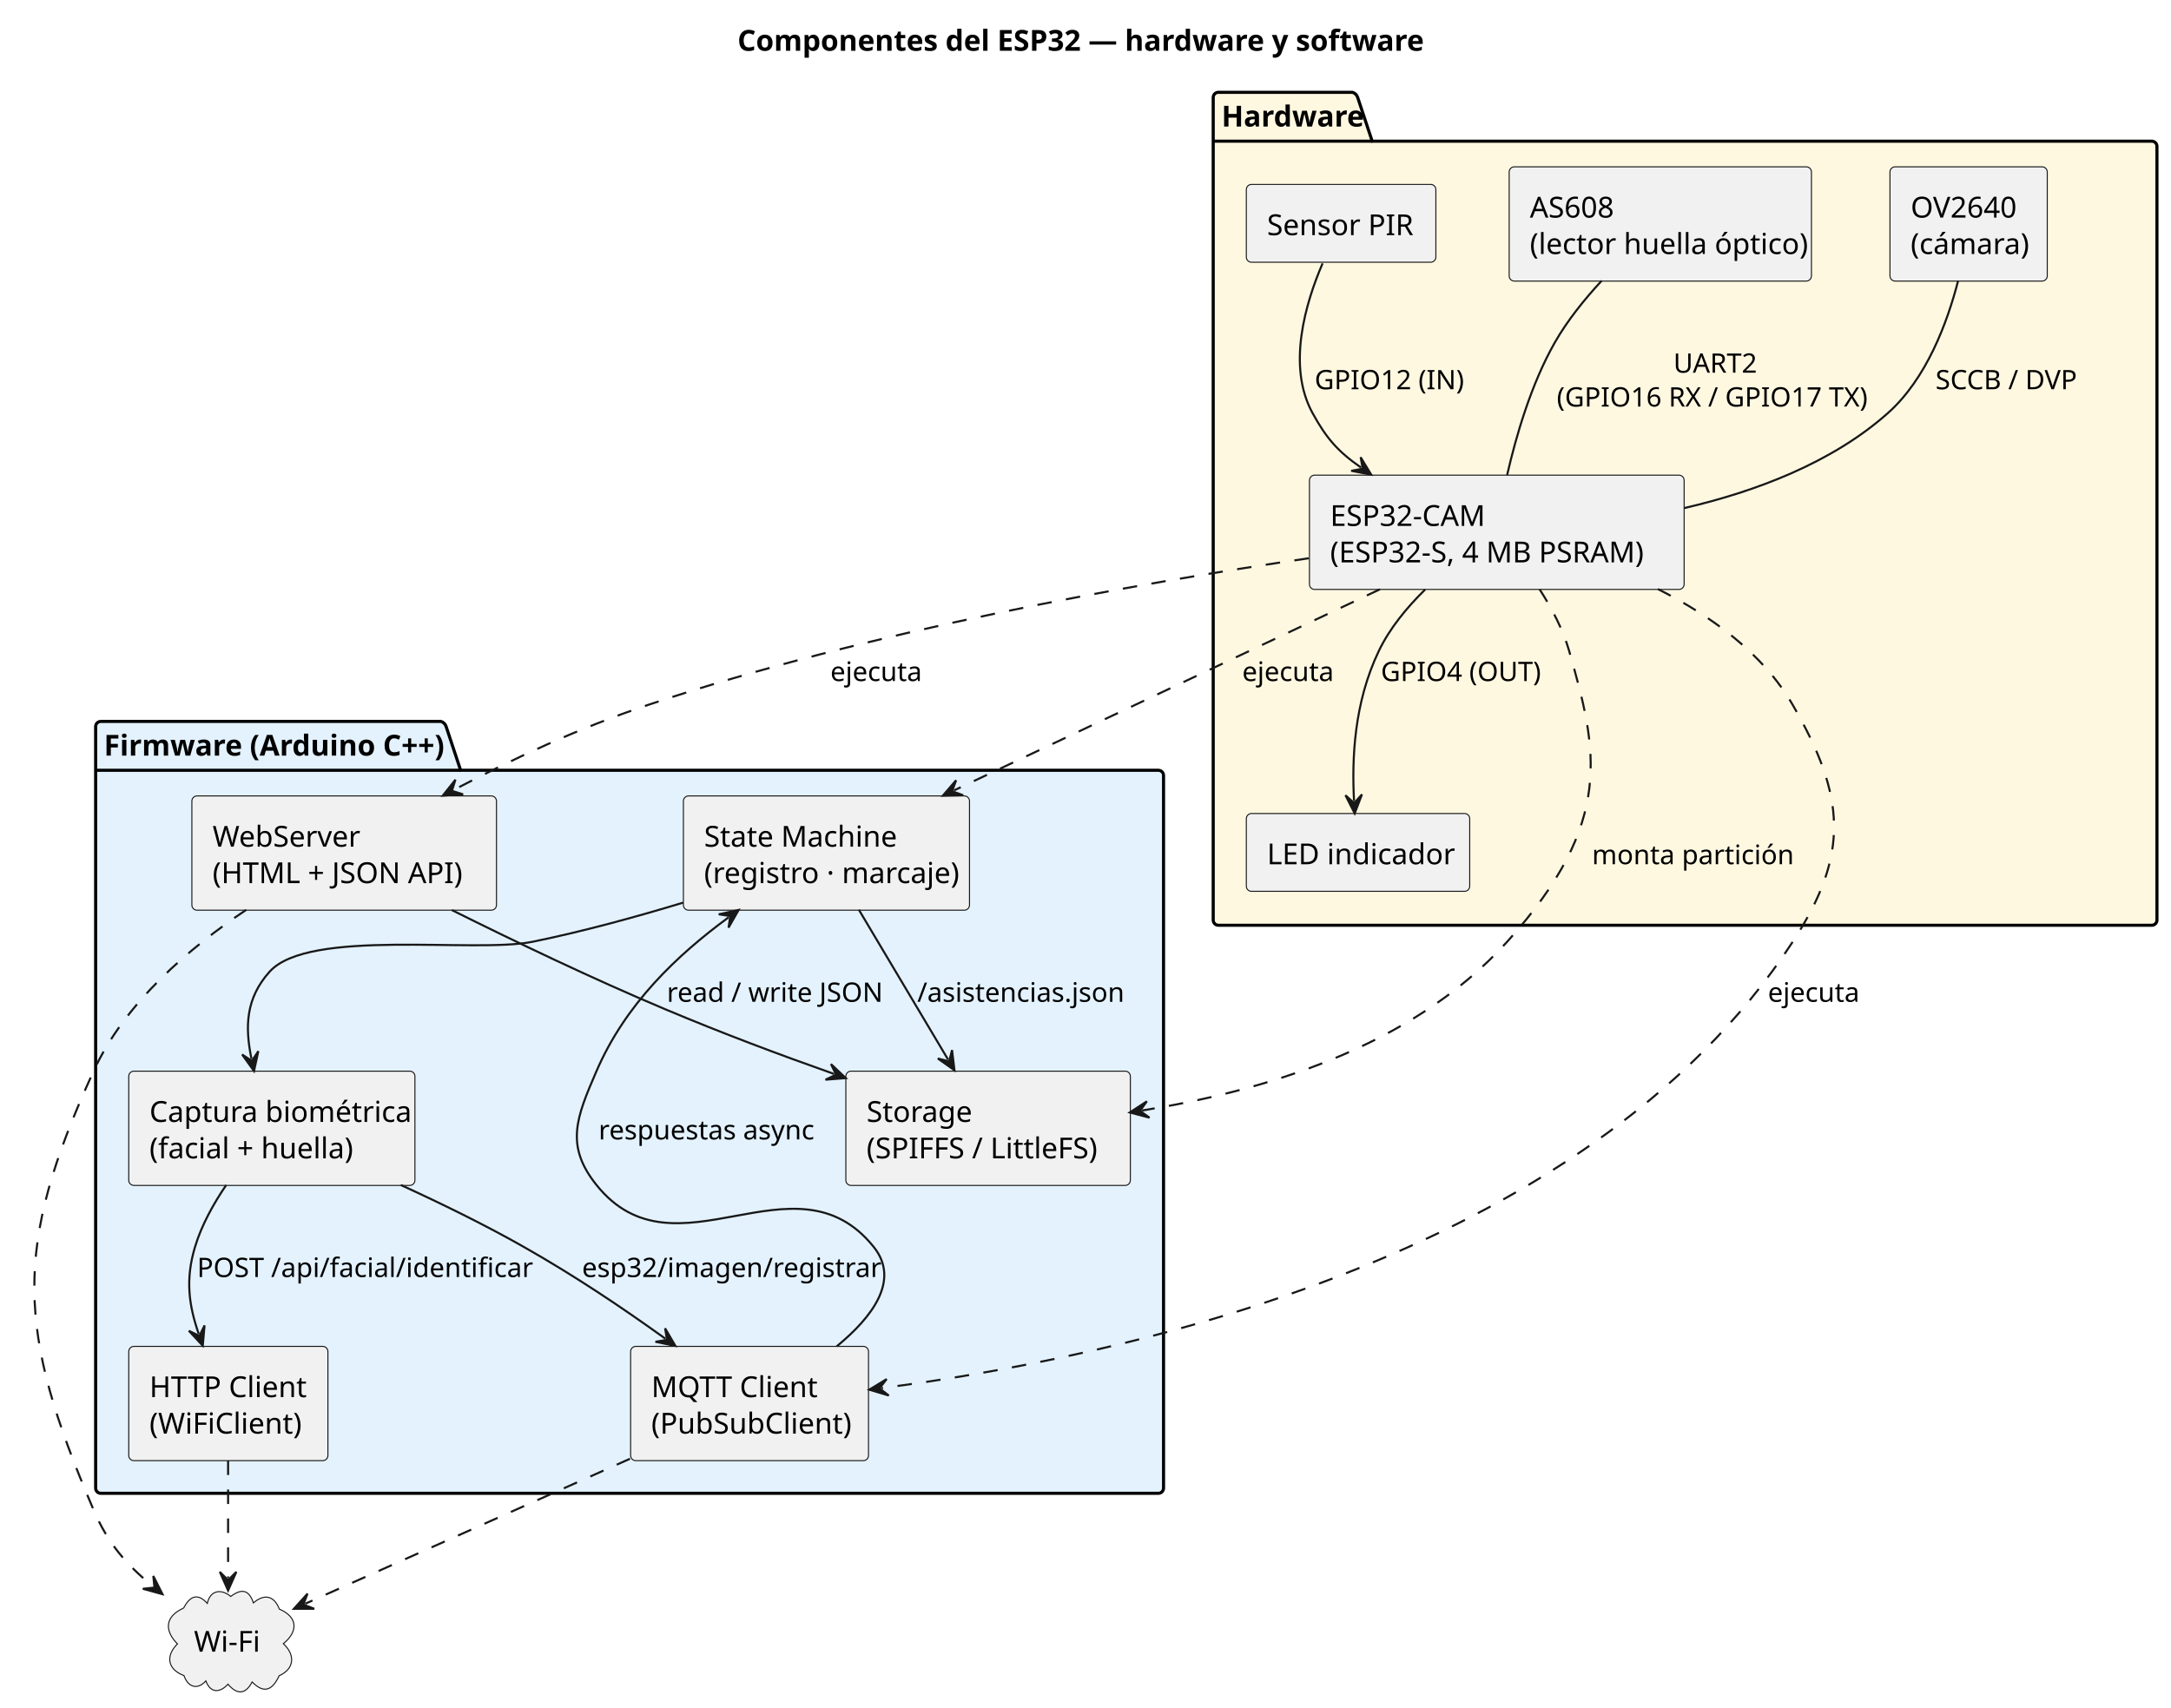
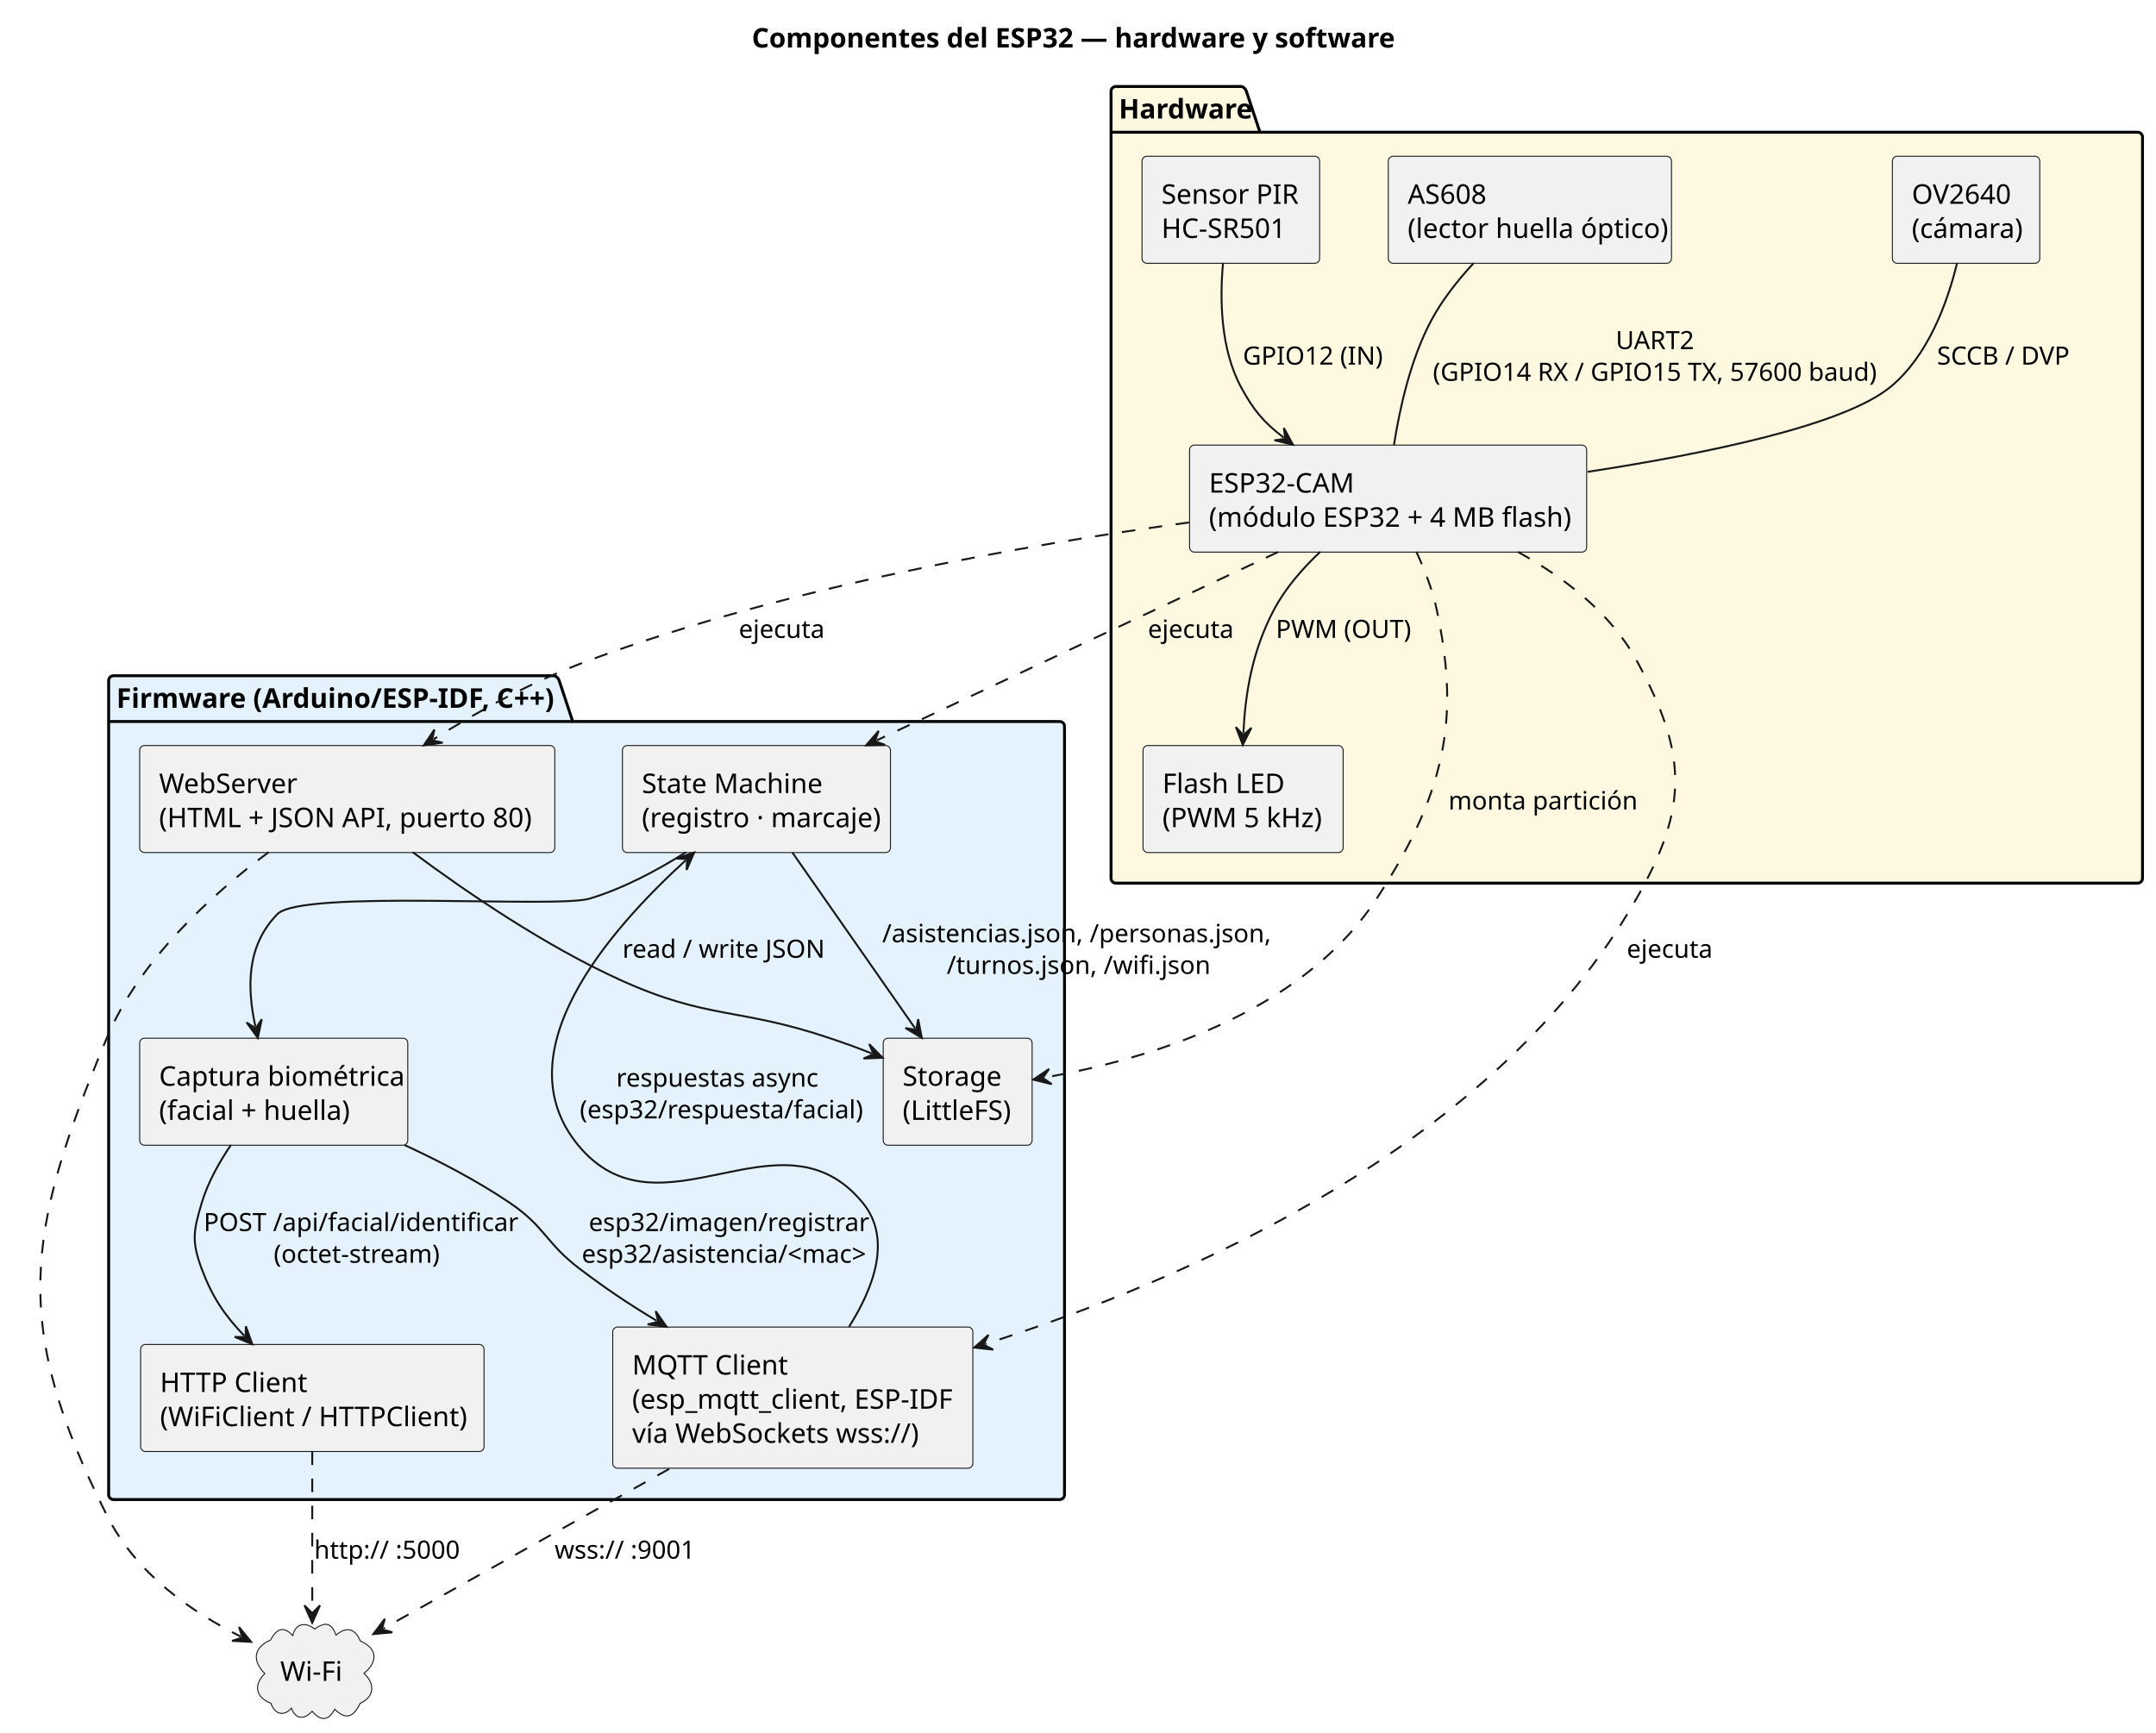
- <svg xmlns="http://www.w3.org/2000/svg" contentStyleType="text/css" height="825px" preserveAspectRatio="none" style="width:1049px;height:825px;background:#FFFFFF;" version="1.1" viewBox="0 0 1049 825" width="1049px" zoomAndPan="magnify">
+ <svg xmlns="http://www.w3.org/2000/svg" contentStyleType="text/css" height="894px" preserveAspectRatio="none" style="width:1112px;height:894px;background:#FFFFFF;" version="1.1" viewBox="0 0 1112 894" width="1112px" zoomAndPan="magnify">
  <defs />
  <g>
-     <text fill="#000000" font-family="sans-serif" font-size="14" font-weight="bold" lengthAdjust="spacing" textLength="322.533" x="356.338" y="24.533">Componentes del ESP32 — hardware y software</text>
+     <text fill="#000000" font-family="sans-serif" font-size="14" font-weight="bold" lengthAdjust="spacing" textLength="322.533" x="387.753" y="24.533">Componentes del ESP32 — hardware y software</text>
    <g id="cluster_Hardware">
-       <path d="M588.71,44.609 L653.517,44.609 A3.75,3.75 0 0 1 656.017,47.109 L663.017,68.219 L1039.71,68.219 A2.5,2.5 0 0 1 1042.21,70.719 L1042.21,444.609 A2.5,2.5 0 0 1 1039.71,447.109 L588.71,447.109 A2.5,2.5 0 0 1 586.21,444.609 L586.21,47.109 A2.5,2.5 0 0 1 588.71,44.609 " fill="#FFF8E1" style="stroke:#000000;stroke-width:1.5;" />
-       <line style="stroke:#000000;stroke-width:1.5;" x1="586.21" x2="663.017" y1="68.219" y2="68.219" />
-       <text fill="#000000" font-family="sans-serif" font-size="14" font-weight="bold" lengthAdjust="spacing" textLength="63.807" x="590.21" y="61.143">Hardware</text>
+       <path d="M575.54,44.609 L640.347,44.609 A3.75,3.75 0 0 1 642.847,47.109 L649.847,68.219 L1102.54,68.219 A2.5,2.5 0 0 1 1105.04,70.719 L1105.04,453.109 A2.5,2.5 0 0 1 1102.54,455.609 L575.54,455.609 A2.5,2.5 0 0 1 573.04,453.109 L573.04,47.109 A2.5,2.5 0 0 1 575.54,44.609 " fill="#FFF8E1" style="stroke:#000000;stroke-width:1.5;" />
+       <line style="stroke:#000000;stroke-width:1.5;" x1="573.04" x2="649.847" y1="68.219" y2="68.219" />
+       <text fill="#000000" font-family="sans-serif" font-size="14" font-weight="bold" lengthAdjust="spacing" textLength="63.807" x="577.04" y="61.143">Hardware</text>
    </g>
-     <g id="cluster_Firmware  (Arduino C++)">
-       <path d="M48.71,348.609 L213.068,348.609 A3.75,3.75 0 0 1 215.568,351.109 L222.568,372.219 L559.71,372.219 A2.5,2.5 0 0 1 562.21,374.719 L562.21,719.109 A2.5,2.5 0 0 1 559.71,721.609 L48.71,721.609 A2.5,2.5 0 0 1 46.21,719.109 L46.21,351.109 A2.5,2.5 0 0 1 48.71,348.609 " fill="#E3F2FD" style="stroke:#000000;stroke-width:1.5;" />
-       <line style="stroke:#000000;stroke-width:1.5;" x1="46.21" x2="222.568" y1="372.219" y2="372.219" />
-       <text fill="#000000" font-family="sans-serif" font-size="14" font-weight="bold" lengthAdjust="spacing" textLength="163.358" x="50.21" y="365.143">Firmware  (Arduino C++)</text>
+     <g id="cluster_Firmware  (Arduino/ESP-IDF, C++)">
+       <path d="M58.54,348.609 L285.905,348.609 A3.75,3.75 0 0 1 288.405,351.109 L295.405,372.219 L546.54,372.219 A2.5,2.5 0 0 1 549.04,374.719 L549.04,771.109 A2.5,2.5 0 0 1 546.54,773.609 L58.54,773.609 A2.5,2.5 0 0 1 56.04,771.109 L56.04,351.109 A2.5,2.5 0 0 1 58.54,348.609 " fill="#E3F2FD" style="stroke:#000000;stroke-width:1.5;" />
+       <line style="stroke:#000000;stroke-width:1.5;" x1="56.04" x2="295.405" y1="372.219" y2="372.219" />
+       <text fill="#000000" font-family="sans-serif" font-size="14" font-weight="bold" lengthAdjust="spacing" textLength="226.365" x="60.04" y="365.143">Firmware  (Arduino/ESP-IDF, C++)</text>
    </g>
    <g id="elem_MCU">
-       <rect fill="#F1F1F1" height="55.219" rx="2.5" ry="2.5" style="stroke:#181818;stroke-width:0.5;" width="181.041" x="632.71" y="229.609" />
-       <text fill="#000000" font-family="sans-serif" font-size="14" lengthAdjust="spacing" textLength="79.358" x="642.71" y="254.143">ESP32-CAM</text>
-       <text fill="#000000" font-family="sans-serif" font-size="14" lengthAdjust="spacing" textLength="161.041" x="642.71" y="271.752">(ESP32-S, 4 MB PSRAM)</text>
+       <rect fill="#F1F1F1" height="55.219" rx="2.5" ry="2.5" style="stroke:#181818;stroke-width:0.5;" width="204.81" x="613.54" y="229.609" />
+       <text fill="#000000" font-family="sans-serif" font-size="14" lengthAdjust="spacing" textLength="79.358" x="623.54" y="254.143">ESP32-CAM</text>
+       <text fill="#000000" font-family="sans-serif" font-size="14" lengthAdjust="spacing" textLength="184.81" x="623.54" y="271.752">(módulo ESP32 + 4 MB flash)</text>
    </g>
    <g id="elem_CAM">
-       <rect fill="#F1F1F1" height="55.219" rx="2.5" ry="2.5" style="stroke:#181818;stroke-width:0.5;" width="76.007" x="913.21" y="80.609" />
-       <text fill="#000000" font-family="sans-serif" font-size="14" lengthAdjust="spacing" textLength="51.372" x="923.21" y="105.143">OV2640</text>
-       <text fill="#000000" font-family="sans-serif" font-size="14" lengthAdjust="spacing" textLength="56.007" x="923.21" y="122.752">(cámara)</text>
+       <rect fill="#F1F1F1" height="55.219" rx="2.5" ry="2.5" style="stroke:#181818;stroke-width:0.5;" width="76.007" x="976.04" y="80.609" />
+       <text fill="#000000" font-family="sans-serif" font-size="14" lengthAdjust="spacing" textLength="51.372" x="986.04" y="105.143">OV2640</text>
+       <text fill="#000000" font-family="sans-serif" font-size="14" lengthAdjust="spacing" textLength="56.007" x="986.04" y="122.752">(cámara)</text>
    </g>
    <g id="elem_FP">
-       <rect fill="#F1F1F1" height="55.219" rx="2.5" ry="2.5" style="stroke:#181818;stroke-width:0.5;" width="146.061" x="729.21" y="80.609" />
-       <text fill="#000000" font-family="sans-serif" font-size="14" lengthAdjust="spacing" textLength="42.034" x="739.21" y="105.143">AS608</text>
-       <text fill="#000000" font-family="sans-serif" font-size="14" lengthAdjust="spacing" textLength="126.061" x="739.21" y="122.752">(lector huella óptico)</text>
+       <rect fill="#F1F1F1" height="55.219" rx="2.5" ry="2.5" style="stroke:#181818;stroke-width:0.5;" width="146.061" x="716.04" y="80.609" />
+       <text fill="#000000" font-family="sans-serif" font-size="14" lengthAdjust="spacing" textLength="42.034" x="726.04" y="105.143">AS608</text>
+       <text fill="#000000" font-family="sans-serif" font-size="14" lengthAdjust="spacing" textLength="126.061" x="726.04" y="122.752">(lector huella óptico)</text>
    </g>
    <g id="elem_PIR">
-       <rect fill="#F1F1F1" height="37.609" rx="2.5" ry="2.5" style="stroke:#181818;stroke-width:0.5;" width="91.586" x="602.21" y="89.109" />
-       <text fill="#000000" font-family="sans-serif" font-size="14" lengthAdjust="spacing" textLength="71.586" x="612.21" y="113.643">Sensor PIR</text>
+       <rect fill="#F1F1F1" height="55.219" rx="2.5" ry="2.5" style="stroke:#181818;stroke-width:0.5;" width="91.586" x="589.04" y="80.609" />
+       <text fill="#000000" font-family="sans-serif" font-size="14" lengthAdjust="spacing" textLength="71.586" x="599.04" y="105.143">Sensor PIR</text>
+       <text fill="#000000" font-family="sans-serif" font-size="14" lengthAdjust="spacing" textLength="67.689" x="599.04" y="122.752">HC-SR501</text>
    </g>
    <g id="elem_LED">
-       <rect fill="#F1F1F1" height="37.609" rx="2.5" ry="2.5" style="stroke:#181818;stroke-width:0.5;" width="107.938" x="602.21" y="393.109" />
-       <text fill="#000000" font-family="sans-serif" font-size="14" lengthAdjust="spacing" textLength="87.938" x="612.21" y="417.643">LED indicador</text>
+       <rect fill="#F1F1F1" height="55.219" rx="2.5" ry="2.5" style="stroke:#181818;stroke-width:0.5;" width="103.214" x="589.54" y="384.609" />
+       <text fill="#000000" font-family="sans-serif" font-size="14" lengthAdjust="spacing" textLength="65.358" x="599.54" y="409.143">Flash LED</text>
+       <text fill="#000000" font-family="sans-serif" font-size="14" lengthAdjust="spacing" textLength="83.214" x="599.54" y="426.752">(PWM 5 kHz)</text>
    </g>
    <g id="elem_WEB">
-       <rect fill="#F1F1F1" height="55.219" rx="2.5" ry="2.5" style="stroke:#181818;stroke-width:0.5;" width="147.183" x="92.71" y="384.609" />
-       <text fill="#000000" font-family="sans-serif" font-size="14" lengthAdjust="spacing" textLength="70.02" x="102.71" y="409.143">WebServer</text>
-       <text fill="#000000" font-family="sans-serif" font-size="14" lengthAdjust="spacing" textLength="127.183" x="102.71" y="426.752">(HTML + JSON API)</text>
+       <rect fill="#F1F1F1" height="55.219" rx="2.5" ry="2.5" style="stroke:#181818;stroke-width:0.5;" width="214.12" x="72.04" y="384.609" />
+       <text fill="#000000" font-family="sans-serif" font-size="14" lengthAdjust="spacing" textLength="70.02" x="82.04" y="409.143">WebServer</text>
+       <text fill="#000000" font-family="sans-serif" font-size="14" lengthAdjust="spacing" textLength="194.12" x="82.04" y="426.752">(HTML + JSON API, puerto 80)</text>
    </g>
    <g id="elem_MQ">
-       <rect fill="#F1F1F1" height="55.219" rx="2.5" ry="2.5" style="stroke:#181818;stroke-width:0.5;" width="114.938" x="304.71" y="650.609" />
-       <text fill="#000000" font-family="sans-serif" font-size="14" lengthAdjust="spacing" textLength="79.338" x="314.71" y="675.143">MQTT Client</text>
-       <text fill="#000000" font-family="sans-serif" font-size="14" lengthAdjust="spacing" textLength="94.938" x="314.71" y="692.752">(PubSubClient)</text>
+       <rect fill="#F1F1F1" height="72.828" rx="2.5" ry="2.5" style="stroke:#181818;stroke-width:0.5;" width="185.724" x="316.04" y="684.609" />
+       <text fill="#000000" font-family="sans-serif" font-size="14" lengthAdjust="spacing" textLength="79.338" x="326.04" y="709.143">MQTT Client</text>
+       <text fill="#000000" font-family="sans-serif" font-size="14" lengthAdjust="spacing" textLength="165.724" x="326.04" y="726.752">(esp_mqtt_client, ESP-IDF</text>
+       <text fill="#000000" font-family="sans-serif" font-size="14" lengthAdjust="spacing" textLength="145.482" x="326.04" y="744.361">vía WebSockets wss://)</text>
    </g>
    <g id="elem_HTTP">
-       <rect fill="#F1F1F1" height="55.219" rx="2.5" ry="2.5" style="stroke:#181818;stroke-width:0.5;" width="96.234" x="62.21" y="650.609" />
-       <text fill="#000000" font-family="sans-serif" font-size="14" lengthAdjust="spacing" textLength="76.234" x="72.21" y="675.143">HTTP Client</text>
-       <text fill="#000000" font-family="sans-serif" font-size="14" lengthAdjust="spacing" textLength="73.103" x="72.21" y="692.752">(WiFiClient)</text>
+       <rect fill="#F1F1F1" height="55.219" rx="2.5" ry="2.5" style="stroke:#181818;stroke-width:0.5;" width="177.117" x="72.54" y="693.609" />
+       <text fill="#000000" font-family="sans-serif" font-size="14" lengthAdjust="spacing" textLength="76.234" x="82.54" y="718.143">HTTP Client</text>
+       <text fill="#000000" font-family="sans-serif" font-size="14" lengthAdjust="spacing" textLength="157.117" x="82.54" y="735.752">(WiFiClient / HTTPClient)</text>
    </g>
    <g id="elem_FS">
-       <rect fill="#F1F1F1" height="55.219" rx="2.5" ry="2.5" style="stroke:#181818;stroke-width:0.5;" width="137.462" x="408.71" y="517.609" />
-       <text fill="#000000" font-family="sans-serif" font-size="14" lengthAdjust="spacing" textLength="49.034" x="418.71" y="542.143">Storage</text>
-       <text fill="#000000" font-family="sans-serif" font-size="14" lengthAdjust="spacing" textLength="117.462" x="418.71" y="559.752">(SPIFFS / LittleFS)</text>
+       <rect fill="#F1F1F1" height="55.219" rx="2.5" ry="2.5" style="stroke:#181818;stroke-width:0.5;" width="76.786" x="455.54" y="535.609" />
+       <text fill="#000000" font-family="sans-serif" font-size="14" lengthAdjust="spacing" textLength="49.034" x="465.54" y="560.143">Storage</text>
+       <text fill="#000000" font-family="sans-serif" font-size="14" lengthAdjust="spacing" textLength="56.786" x="465.54" y="577.752">(LittleFS)</text>
    </g>
    <g id="elem_SM">
-       <rect fill="#F1F1F1" height="55.219" rx="2.5" ry="2.5" style="stroke:#181818;stroke-width:0.5;" width="138.241" x="330.21" y="384.609" />
-       <text fill="#000000" font-family="sans-serif" font-size="14" lengthAdjust="spacing" textLength="89.496" x="340.21" y="409.143">State Machine</text>
-       <text fill="#000000" font-family="sans-serif" font-size="14" lengthAdjust="spacing" textLength="118.241" x="340.21" y="426.752">(registro · marcaje)</text>
+       <rect fill="#F1F1F1" height="55.219" rx="2.5" ry="2.5" style="stroke:#181818;stroke-width:0.5;" width="138.241" x="321.04" y="384.609" />
+       <text fill="#000000" font-family="sans-serif" font-size="14" lengthAdjust="spacing" textLength="89.496" x="331.04" y="409.143">State Machine</text>
+       <text fill="#000000" font-family="sans-serif" font-size="14" lengthAdjust="spacing" textLength="118.241" x="331.04" y="426.752">(registro · marcaje)</text>
    </g>
    <g id="elem_BIO">
-       <rect fill="#F1F1F1" height="55.219" rx="2.5" ry="2.5" style="stroke:#181818;stroke-width:0.5;" width="138.275" x="62.21" y="517.609" />
-       <text fill="#000000" font-family="sans-serif" font-size="14" lengthAdjust="spacing" textLength="118.275" x="72.21" y="542.143">Captura biométrica</text>
-       <text fill="#000000" font-family="sans-serif" font-size="14" lengthAdjust="spacing" textLength="95.327" x="72.21" y="559.752">(facial + huella)</text>
+       <rect fill="#F1F1F1" height="55.219" rx="2.5" ry="2.5" style="stroke:#181818;stroke-width:0.5;" width="138.275" x="72.04" y="535.609" />
+       <text fill="#000000" font-family="sans-serif" font-size="14" lengthAdjust="spacing" textLength="118.275" x="82.04" y="560.143">Captura biométrica</text>
+       <text fill="#000000" font-family="sans-serif" font-size="14" lengthAdjust="spacing" textLength="95.327" x="82.04" y="577.752">(facial + huella)</text>
    </g>
    <g id="elem_WIFI">
-       <path d="M88.71,777.075 C91.521,771.716 95.198,769.292 100.167,774.8 C101.615,768.247 106.998,767.693 111.493,771.451 C116.657,767.548 120.245,768.037 122.455,774.557 C127.635,770.05 132.444,770.996 134.974,777.554 C144.122,781.497 144.049,788.466 136.901,794.285 C142.594,799.479 142.525,806.324 134.882,809.78 C131.778,816.396 127.846,818.882 121.825,812.773 C118.537,818.998 114.485,818.956 110.159,813.842 C106.384,818.023 101.728,818.414 99.482,812.262 C95.202,816.958 90.718,815.085 88.892,809.687 C80.957,806.718 79.881,800.212 85.728,794.392 C79.238,787.753 79.788,781.059 88.71,777.075 " fill="#F1F1F1" style="stroke:#181818;stroke-width:0.5;" />
-       <text fill="#000000" font-family="sans-serif" font-size="14" lengthAdjust="spacing" textLength="32.648" x="93.71" y="798.143">Wi-Fi</text>
+       <path d="M139.54,846.075 C142.351,840.716 146.028,838.292 150.997,843.8 C152.445,837.247 157.827,836.693 162.323,840.451 C167.487,836.548 171.075,837.037 173.285,843.557 C178.465,839.05 183.274,839.996 185.804,846.554 C194.952,850.497 194.879,857.466 187.731,863.285 C193.424,868.479 193.355,875.324 185.712,878.78 C182.608,885.396 178.676,887.882 172.655,881.773 C169.367,887.998 165.315,887.956 160.988,882.842 C157.214,887.023 152.558,887.414 150.312,881.262 C146.032,885.958 141.548,884.085 139.722,878.687 C131.787,875.718 130.711,869.212 136.558,863.392 C130.068,856.753 130.618,850.059 139.54,846.075 " fill="#F1F1F1" style="stroke:#181818;stroke-width:0.5;" />
+       <text fill="#000000" font-family="sans-serif" font-size="14" lengthAdjust="spacing" textLength="32.648" x="144.54" y="867.143">Wi-Fi</text>
    </g>
    <g id="link_CAM_MCU">
-       <path d="M946.13,135.679 C940.93,155.899 930.87,182.999 912.21,199.609 C885.09,223.739 848.02,237.579 813.9,245.499 " fill="none" id="CAM-MCU" style="stroke:#181818;stroke-width:1;" />
-       <text fill="#000000" font-family="sans-serif" font-size="13" lengthAdjust="spacing" textLength="73.684" x="935.21" y="188.105">SCCB / DVP</text>
+       <path d="M1009.41,135.659 C1004.43,156.149 994.45,183.609 975.04,199.609 C951.07,219.369 880.36,233.999 818.86,243.419 " fill="none" id="CAM-MCU" style="stroke:#181818;stroke-width:1;" />
+       <text fill="#000000" font-family="sans-serif" font-size="13" lengthAdjust="spacing" textLength="73.684" x="999.04" y="188.105">SCCB / DVP</text>
    </g>
    <g id="link_FP_MCU">
-       <path d="M773.9,135.669 C765.67,144.549 757.28,154.929 751.21,165.609 C739.82,185.619 732.52,210.809 728.23,229.529 " fill="none" id="FP-MCU" style="stroke:#181818;stroke-width:1;" />
-       <text fill="#000000" font-family="sans-serif" font-size="13" lengthAdjust="spacing" textLength="42.618" x="808.561" y="180.105">UART2</text>
-       <text fill="#000000" font-family="sans-serif" font-size="13" lengthAdjust="spacing" textLength="155.321" x="752.21" y="196.456">(GPIO16 RX / GPIO17 TX)</text>
+       <path d="M760.06,135.729 C751.91,144.539 743.72,154.859 738.04,165.609 C727.46,185.619 721.87,210.809 718.98,229.529 " fill="none" id="FP-MCU" style="stroke:#181818;stroke-width:1;" />
+       <text fill="#000000" font-family="sans-serif" font-size="13" lengthAdjust="spacing" textLength="42.618" x="833.344" y="180.105">UART2</text>
+       <text fill="#000000" font-family="sans-serif" font-size="13" lengthAdjust="spacing" textLength="231.226" x="739.04" y="196.456">(GPIO14 RX / GPIO15 TX, 57600 baud)</text>
    </g>
    <g id="link_PIR_MCU">
-       <path d="M639.06,127.269 C630.81,146.419 621.72,176.899 634.21,199.609 C640.82,211.639 646.272,218.047 657.632,225.937 " fill="none" id="PIR-to-MCU" style="stroke:#181818;stroke-width:1;" />
-       <polygon fill="#181818" points="662.56,229.359,657.45,220.94,658.453,226.507,652.886,227.511,662.56,229.359" style="stroke:#181818;stroke-width:1;" />
-       <text fill="#000000" font-family="sans-serif" font-size="13" lengthAdjust="spacing" textLength="75.848" x="635.21" y="188.105">GPIO12  (IN)</text>
+       <path d="M630.8,135.659 C629.08,154.599 629.53,180.069 640.04,199.609 C646.35,211.339 651.508,217.649 662.128,225.789 " fill="none" id="PIR-to-MCU" style="stroke:#181818;stroke-width:1;" />
+       <polygon fill="#181818" points="666.89,229.439,662.18,220.79,662.922,226.398,657.313,227.139,666.89,229.439" style="stroke:#181818;stroke-width:1;" />
+       <text fill="#000000" font-family="sans-serif" font-size="13" lengthAdjust="spacing" textLength="75.848" x="641.04" y="188.105">GPIO12  (IN)</text>
    </g>
    <g id="link_MCU_LED">
-       <path d="M688.62,284.879 C679.89,293.419 671.5,303.549 666.21,314.609 C654.13,339.829 653.195,366.928 654.255,387.078 " fill="none" id="MCU-to-LED" style="stroke:#181818;stroke-width:1;" />
-       <polygon fill="#181818" points="654.57,393.069,658.092,383.872,654.307,388.076,650.103,384.292,654.57,393.069" style="stroke:#181818;stroke-width:1;" />
-       <text fill="#000000" font-family="sans-serif" font-size="13" lengthAdjust="spacing" textLength="86.671" x="667.21" y="329.104">GPIO4   (OUT)</text>
+       <path d="M681,284.619 C671.86,293.219 662.93,303.449 657.04,314.609 C645.63,336.239 642.287,358.077 641.287,378.287 " fill="none" id="MCU-to-LED" style="stroke:#181818;stroke-width:1;" />
+       <polygon fill="#181818" points="640.99,384.279,645.43,375.488,641.237,379.286,637.44,375.093,640.99,384.279" style="stroke:#181818;stroke-width:1;" />
+       <text fill="#000000" font-family="sans-serif" font-size="13" lengthAdjust="spacing" textLength="78.705" x="658.04" y="329.104">PWM   (OUT)</text>
    </g>
    <g id="link_WEB_FS">
-       <path d="M218.34,439.779 C248.13,454.619 286.39,472.979 321.21,487.609 C349.49,499.489 375.583,509.27 403.023,518.97 " fill="none" id="WEB-to-FS" style="stroke:#181818;stroke-width:1;" />
-       <polygon fill="#181818" points="408.68,520.969,401.528,514.198,403.966,519.303,398.861,521.741,408.68,520.969" style="stroke:#181818;stroke-width:1;" />
-       <text fill="#000000" font-family="sans-serif" font-size="13" lengthAdjust="spacing" textLength="102.585" x="322.21" y="484.104">read / write JSON</text>
+       <path d="M212.92,439.679 C240.45,460.159 280.98,487.899 320.04,505.609 C365.41,526.189 380.85,519.639 428.04,535.609 C436.93,538.619 440.782,539.97 449.642,543.48 " fill="none" id="WEB-to-FS" style="stroke:#181818;stroke-width:1;" />
+       <polygon fill="#181818" points="455.22,545.689,448.326,538.656,450.572,543.848,445.379,546.093,455.22,545.689" style="stroke:#181818;stroke-width:1;" />
+       <text fill="#000000" font-family="sans-serif" font-size="13" lengthAdjust="spacing" textLength="102.585" x="321.04" y="494.104">read / write JSON</text>
    </g>
    <g id="link_SM_BIO">
-       <path d="M330.12,436.169 C307.14,443.129 281.27,450.219 257.21,455.109 C229.37,460.769 149.12,448.419 130.21,469.609 C118.84,482.349 118.245,495.884 121.515,511.694 " fill="none" id="SM-to-BIO" style="stroke:#181818;stroke-width:1;" />
-       <polygon fill="#181818" points="122.73,517.569,124.824,507.946,121.717,512.673,116.99,509.566,122.73,517.569" style="stroke:#181818;stroke-width:1;" />
+       <path d="M353.76,439.659 C339.06,448.979 321.46,458.409 304.04,463.609 C286.88,468.739 155.53,458.769 143.04,471.609 C127.04,488.059 127.387,509.312 131.717,529.582 " fill="none" id="SM-to-BIO" style="stroke:#181818;stroke-width:1;" />
+       <polygon fill="#181818" points="132.97,535.449,135.002,525.812,131.925,530.56,127.178,527.484,132.97,535.449" style="stroke:#181818;stroke-width:1;" />
    </g>
    <g id="link_SM_FS">
-       <path d="M414.99,439.619 C428.43,462.199 444.601,489.333 458.111,512.033 " fill="none" id="SM-to-FS" style="stroke:#181818;stroke-width:1;" />
-       <polygon fill="#181818" points="461.18,517.189,460.014,507.41,458.623,512.893,453.14,511.501,461.18,517.189" style="stroke:#181818;stroke-width:1;" />
-       <text fill="#000000" font-family="sans-serif" font-size="13" lengthAdjust="spacing" textLength="95.38" x="443.21" y="484.104">/asistencias.json</text>
+       <path d="M408.64,439.749 C427.51,466.789 453.126,503.489 471.996,530.529 " fill="none" id="SM-to-FS" style="stroke:#181818;stroke-width:1;" />
+       <polygon fill="#181818" points="475.43,535.449,473.56,525.78,472.569,531.349,466.999,530.358,475.43,535.449" style="stroke:#181818;stroke-width:1;" />
+       <text fill="#000000" font-family="sans-serif" font-size="13" lengthAdjust="spacing" textLength="190.766" x="455.04" y="486.104">/asistencias.json, /personas.json,</text>
+       <text fill="#000000" font-family="sans-serif" font-size="13" lengthAdjust="spacing" textLength="124.274" x="488.286" y="502.456">/turnos.json, /wifi.json</text>
    </g>
    <g id="link_BIO_MQ">
-       <path d="M193.65,572.619 C213.07,581.499 234.33,591.889 253.21,602.609 C278.52,616.989 300.666,631.94 321.476,646.88 " fill="none" id="BIO-to-MQ" style="stroke:#181818;stroke-width:1;" />
-       <polygon fill="#181818" points="326.35,650.379,321.372,641.881,322.288,647.463,316.706,648.38,326.35,650.379" style="stroke:#181818;stroke-width:1;" />
-       <text fill="#000000" font-family="sans-serif" font-size="13" lengthAdjust="spacing" textLength="132.958" x="281.21" y="617.105">esp32/imagen/registrar</text>
+       <path d="M208.68,590.729 C226.98,599.169 246.32,609.289 263.04,620.609 C281.26,632.949 281.48,641.339 299.04,654.609 C312.96,665.129 323.554,672.248 338.674,681.378 " fill="none" id="BIO-to-MQ" style="stroke:#181818;stroke-width:1;" />
+       <polygon fill="#181818" points="343.81,684.479,338.173,676.403,339.53,681.895,334.038,683.251,343.81,684.479" style="stroke:#181818;stroke-width:1;" />
+       <text fill="#000000" font-family="sans-serif" font-size="13" lengthAdjust="spacing" textLength="132.958" x="303.658" y="635.105">esp32/imagen/registrar</text>
+       <text fill="#000000" font-family="sans-serif" font-size="13" lengthAdjust="spacing" textLength="140.194" x="300.04" y="651.456">esp32/asistencia/&lt;mac&gt;</text>
    </g>
    <g id="link_BIO_HTTP">
-       <path d="M109.29,572.659 C103.18,581.629 97.36,592.049 94.21,602.609 C89.56,618.199 91.124,630.334 96.024,644.624 " fill="none" id="BIO-to-HTTP" style="stroke:#181818;stroke-width:1;" />
-       <polygon fill="#181818" points="97.97,650.299,98.835,640.489,96.348,645.57,91.267,643.083,97.97,650.299" style="stroke:#181818;stroke-width:1;" />
-       <text fill="#000000" font-family="sans-serif" font-size="13" lengthAdjust="spacing" textLength="153.175" x="95.21" y="617.105">POST /api/facial/identificar</text>
+       <path d="M119.13,590.659 C113.02,599.629 107.19,610.049 104.04,620.609 C99.72,635.089 98.75,640.459 104.04,654.609 C109.48,669.149 115.63,678.256 125.99,689.126 " fill="none" id="BIO-to-HTTP" style="stroke:#181818;stroke-width:1;" />
+       <polygon fill="#181818" points="130.13,693.469,126.816,684.195,126.68,689.85,121.025,689.714,130.13,693.469" style="stroke:#181818;stroke-width:1;" />
+       <text fill="#000000" font-family="sans-serif" font-size="13" lengthAdjust="spacing" textLength="153.175" x="105.04" y="635.105">POST /api/facial/identificar</text>
+       <text fill="#000000" font-family="sans-serif" font-size="13" lengthAdjust="spacing" textLength="80.901" x="141.177" y="651.456">(octet-stream)</text>
    </g>
    <g id="link_MQ_SM">
-       <path d="M404.3,650.589 C421.62,636.369 434.98,618.549 422.21,602.609 C384.06,554.969 326.36,620.249 288.21,572.609 C272.93,553.529 278.51,540.049 288.21,517.609 C302.22,485.169 326.964,461.701 352.074,443.261 " fill="none" id="MQ-to-SM" style="stroke:#181818;stroke-width:1;" />
-       <polygon fill="#181818" points="356.91,439.709,347.288,441.812,352.88,442.669,352.024,448.261,356.91,439.709" style="stroke:#181818;stroke-width:1;" />
-       <text fill="#000000" font-family="sans-serif" font-size="13" lengthAdjust="spacing" textLength="101.163" x="289.21" y="550.605">respuestas async</text>
+       <path d="M437.9,684.499 C450.77,664.089 460.03,638.969 445.04,620.609 C402.87,568.959 340.22,642.259 298.04,590.609 C259.19,543.019 313.612,480.439 353.632,443.839 " fill="none" id="MQ-to-SM" style="stroke:#181818;stroke-width:1;" />
+       <polygon fill="#181818" points="358.06,439.789,348.719,442.911,354.37,443.164,354.118,448.815,358.06,439.789" style="stroke:#181818;stroke-width:1;" />
+       <text fill="#000000" font-family="sans-serif" font-size="13" lengthAdjust="spacing" textLength="101.163" x="317.829" y="560.605">respuestas async</text>
+       <text fill="#000000" font-family="sans-serif" font-size="13" lengthAdjust="spacing" textLength="138.741" x="299.04" y="576.956">(esp32/respuesta/facial)</text>
    </g>
    <g id="link_MCU_WEB">
-       <path d="M632.35,269.769 C548.14,282.119 420.1,304.839 313.21,340.609 C278.85,352.109 247.415,366.945 219.255,381.695 " fill="none" id="MCU-to-WEB" style="stroke:#181818;stroke-width:1;stroke-dasharray:7.0,7.0;" />
-       <polygon fill="#181818" points="213.94,384.479,223.768,383.847,218.369,382.159,220.057,376.76,213.94,384.479" style="stroke:#181818;stroke-width:1;" />
-       <text fill="#000000" font-family="sans-serif" font-size="13" lengthAdjust="spacing" textLength="41.92" x="401.21" y="329.104">ejecuta</text>
+       <path d="M613.26,269.529 C528.38,281.099 405.76,302.829 304.04,340.609 C273.91,351.799 247.497,366.427 223.647,381.347 " fill="none" id="MCU-to-WEB" style="stroke:#181818;stroke-width:1;stroke-dasharray:7.0,7.0;" />
+       <polygon fill="#181818" points="218.56,384.529,228.311,383.147,222.799,381.878,224.069,376.365,218.56,384.529" style="stroke:#181818;stroke-width:1;" />
+       <text fill="#000000" font-family="sans-serif" font-size="13" lengthAdjust="spacing" textLength="41.92" x="381.04" y="329.104">ejecuta</text>
    </g>
    <g id="link_MCU_MQ">
-       <path d="M801.07,284.649 C826.42,297.409 851.73,315.539 866.21,340.609 C891.66,384.679 894.01,412.489 866.21,455.109 C765.27,609.869 535.471,656.726 425.961,670.766 " fill="none" id="MCU-to-MQ" style="stroke:#181818;stroke-width:1;stroke-dasharray:7.0,7.0;" />
-       <polygon fill="#181818" points="420.01,671.529,429.446,674.352,424.969,670.894,428.428,666.417,420.01,671.529" style="stroke:#181818;stroke-width:1;" />
-       <text fill="#000000" font-family="sans-serif" font-size="13" lengthAdjust="spacing" textLength="41.92" x="854.21" y="484.104">ejecuta</text>
+       <path d="M782.9,284.729 C806.61,297.799 830.69,316.119 844.04,340.609 C870.21,388.609 871.16,416.139 844.04,463.609 C771.09,591.309 612.675,659.961 508.195,693.381 " fill="none" id="MCU-to-MQ" style="stroke:#181818;stroke-width:1;stroke-dasharray:7.0,7.0;" />
+       <polygon fill="#181818" points="502.48,695.209,512.271,696.277,507.242,693.686,509.834,688.658,502.48,695.209" style="stroke:#181818;stroke-width:1;" />
+       <text fill="#000000" font-family="sans-serif" font-size="13" lengthAdjust="spacing" textLength="41.92" x="839.04" y="494.104">ejecuta</text>
    </g>
    <g id="link_MCU_SM">
-       <path d="M666.77,284.759 C607.48,312.759 520.216,353.967 460.966,381.947 " fill="none" id="MCU-to-SM" style="stroke:#181818;stroke-width:1;stroke-dasharray:7.0,7.0;" />
-       <polygon fill="#181818" points="455.54,384.509,465.386,384.283,460.061,382.374,461.97,377.049,455.54,384.509" style="stroke:#181818;stroke-width:1;" />
-       <text fill="#000000" font-family="sans-serif" font-size="13" lengthAdjust="spacing" textLength="41.92" x="600.21" y="329.104">ejecuta</text>
+       <path d="M659.26,284.759 C599.6,312.759 511.772,353.98 452.152,381.96 " fill="none" id="MCU-to-SM" style="stroke:#181818;stroke-width:1;stroke-dasharray:7.0,7.0;" />
+       <polygon fill="#181818" points="446.72,384.509,456.567,384.307,451.246,382.385,453.168,377.065,446.72,384.509" style="stroke:#181818;stroke-width:1;" />
+       <text fill="#000000" font-family="sans-serif" font-size="13" lengthAdjust="spacing" textLength="41.92" x="592.04" y="329.104">ejecuta</text>
    </g>
    <g id="link_MCU_FS">
-       <path d="M743.95,284.819 C749.73,293.789 755.24,304.179 758.21,314.609 C771.68,361.949 780.72,397.029 728.21,455.109 C681.46,506.809 608.655,527.532 551.825,536.622 " fill="none" id="MCU-to-FS" style="stroke:#181818;stroke-width:1;stroke-dasharray:7.0,7.0;" />
-       <polygon fill="#181818" points="545.9,537.569,555.419,540.098,550.837,536.78,554.155,532.198,545.9,537.569" style="stroke:#181818;stroke-width:1;" />
-       <text fill="#000000" font-family="sans-serif" font-size="13" lengthAdjust="spacing" textLength="88.88" x="769.21" y="417.604">monta partición</text>
+       <path d="M730.5,284.639 C734.78,293.849 738.89,304.429 741.04,314.609 C751.95,366.209 748.43,404.999 710.04,463.609 C670.41,524.119 589.507,546.909 538.837,555.919 " fill="none" id="MCU-to-FS" style="stroke:#181818;stroke-width:1;stroke-dasharray:7.0,7.0;" />
+       <polygon fill="#181818" points="532.93,556.969,542.491,559.332,537.853,556.094,541.091,551.456,532.93,556.969" style="stroke:#181818;stroke-width:1;" />
+       <text fill="#000000" font-family="sans-serif" font-size="13" lengthAdjust="spacing" textLength="88.88" x="747.04" y="417.604">monta partición</text>
    </g>
    <g id="link_MQ_WIFI">
-       <path d="M304.39,704.919 C253.97,727.429 188.179,756.803 147.479,774.973 " fill="none" id="MQ-to-WIFI" style="stroke:#181818;stroke-width:1;stroke-dasharray:7.0,7.0;" />
-       <polygon fill="#181818" points="142,777.419,151.849,777.403,146.566,775.381,148.588,770.098,142,777.419" style="stroke:#181818;stroke-width:1;" />
+       <path d="M345.18,757.779 C296.24,785.109 236.048,818.724 197.798,840.084 " fill="none" id="MQ-to-WIFI" style="stroke:#181818;stroke-width:1;stroke-dasharray:7.0,7.0;" />
+       <polygon fill="#181818" points="192.56,843.009,202.368,842.114,196.925,840.572,198.468,835.129,192.56,843.009" style="stroke:#181818;stroke-width:1;" />
+       <text fill="#000000" font-family="sans-serif" font-size="13" lengthAdjust="spacing" textLength="72.979" x="286.04" y="804.105">wss://  :9001</text>
    </g>
    <g id="link_HTTP_WIFI">
-       <path d="M110.21,705.769 C110.21,724.869 110.21,744.339 110.21,762.569 " fill="none" id="HTTP-to-WIFI" style="stroke:#181818;stroke-width:1;stroke-dasharray:7.0,7.0;" />
-       <polygon fill="#181818" points="110.21,768.569,114.21,759.569,110.21,763.569,106.21,759.569,110.21,768.569" style="stroke:#181818;stroke-width:1;" />
+       <path d="M161.04,748.809 C161.04,774.439 161.04,806.759 161.04,831.209 " fill="none" id="HTTP-to-WIFI" style="stroke:#181818;stroke-width:1;stroke-dasharray:7.0,7.0;" />
+       <polygon fill="#181818" points="161.04,837.209,165.04,828.209,161.04,832.209,157.04,828.209,161.04,837.209" style="stroke:#181818;stroke-width:1;" />
+       <text fill="#000000" font-family="sans-serif" font-size="13" lengthAdjust="spacing" textLength="72.274" x="162.04" y="804.105">http://  :5000</text>
    </g>
    <g id="link_WEB_WIFI">
-       <path d="M118.97,439.669 C91.91,457.759 60.4,484.419 45.21,517.609 C6,603.289 8.12,642.989 45.21,729.609 C52.14,745.809 60.979,755.987 73.869,766.547 " fill="none" id="WEB-to-WIFI" style="stroke:#181818;stroke-width:1;stroke-dasharray:7.0,7.0;" />
-       <polygon fill="#181818" points="78.51,770.349,74.083,761.552,74.642,767.181,69.013,767.74,78.51,770.349" style="stroke:#181818;stroke-width:1;" />
+       <path d="M138.56,439.619 C109.23,461.429 71.9,495.259 55.04,535.609 C12.89,636.489 6,683.889 55.04,781.609 C70.48,812.379 98.868,831.498 124.157,844.308 " fill="none" id="WEB-to-WIFI" style="stroke:#181818;stroke-width:1;stroke-dasharray:7.0,7.0;" />
+       <polygon fill="#181818" points="129.51,847.019,123.289,839.384,125.05,844.76,119.674,846.521,129.51,847.019" style="stroke:#181818;stroke-width:1;" />
    </g>
  </g>
</svg>
